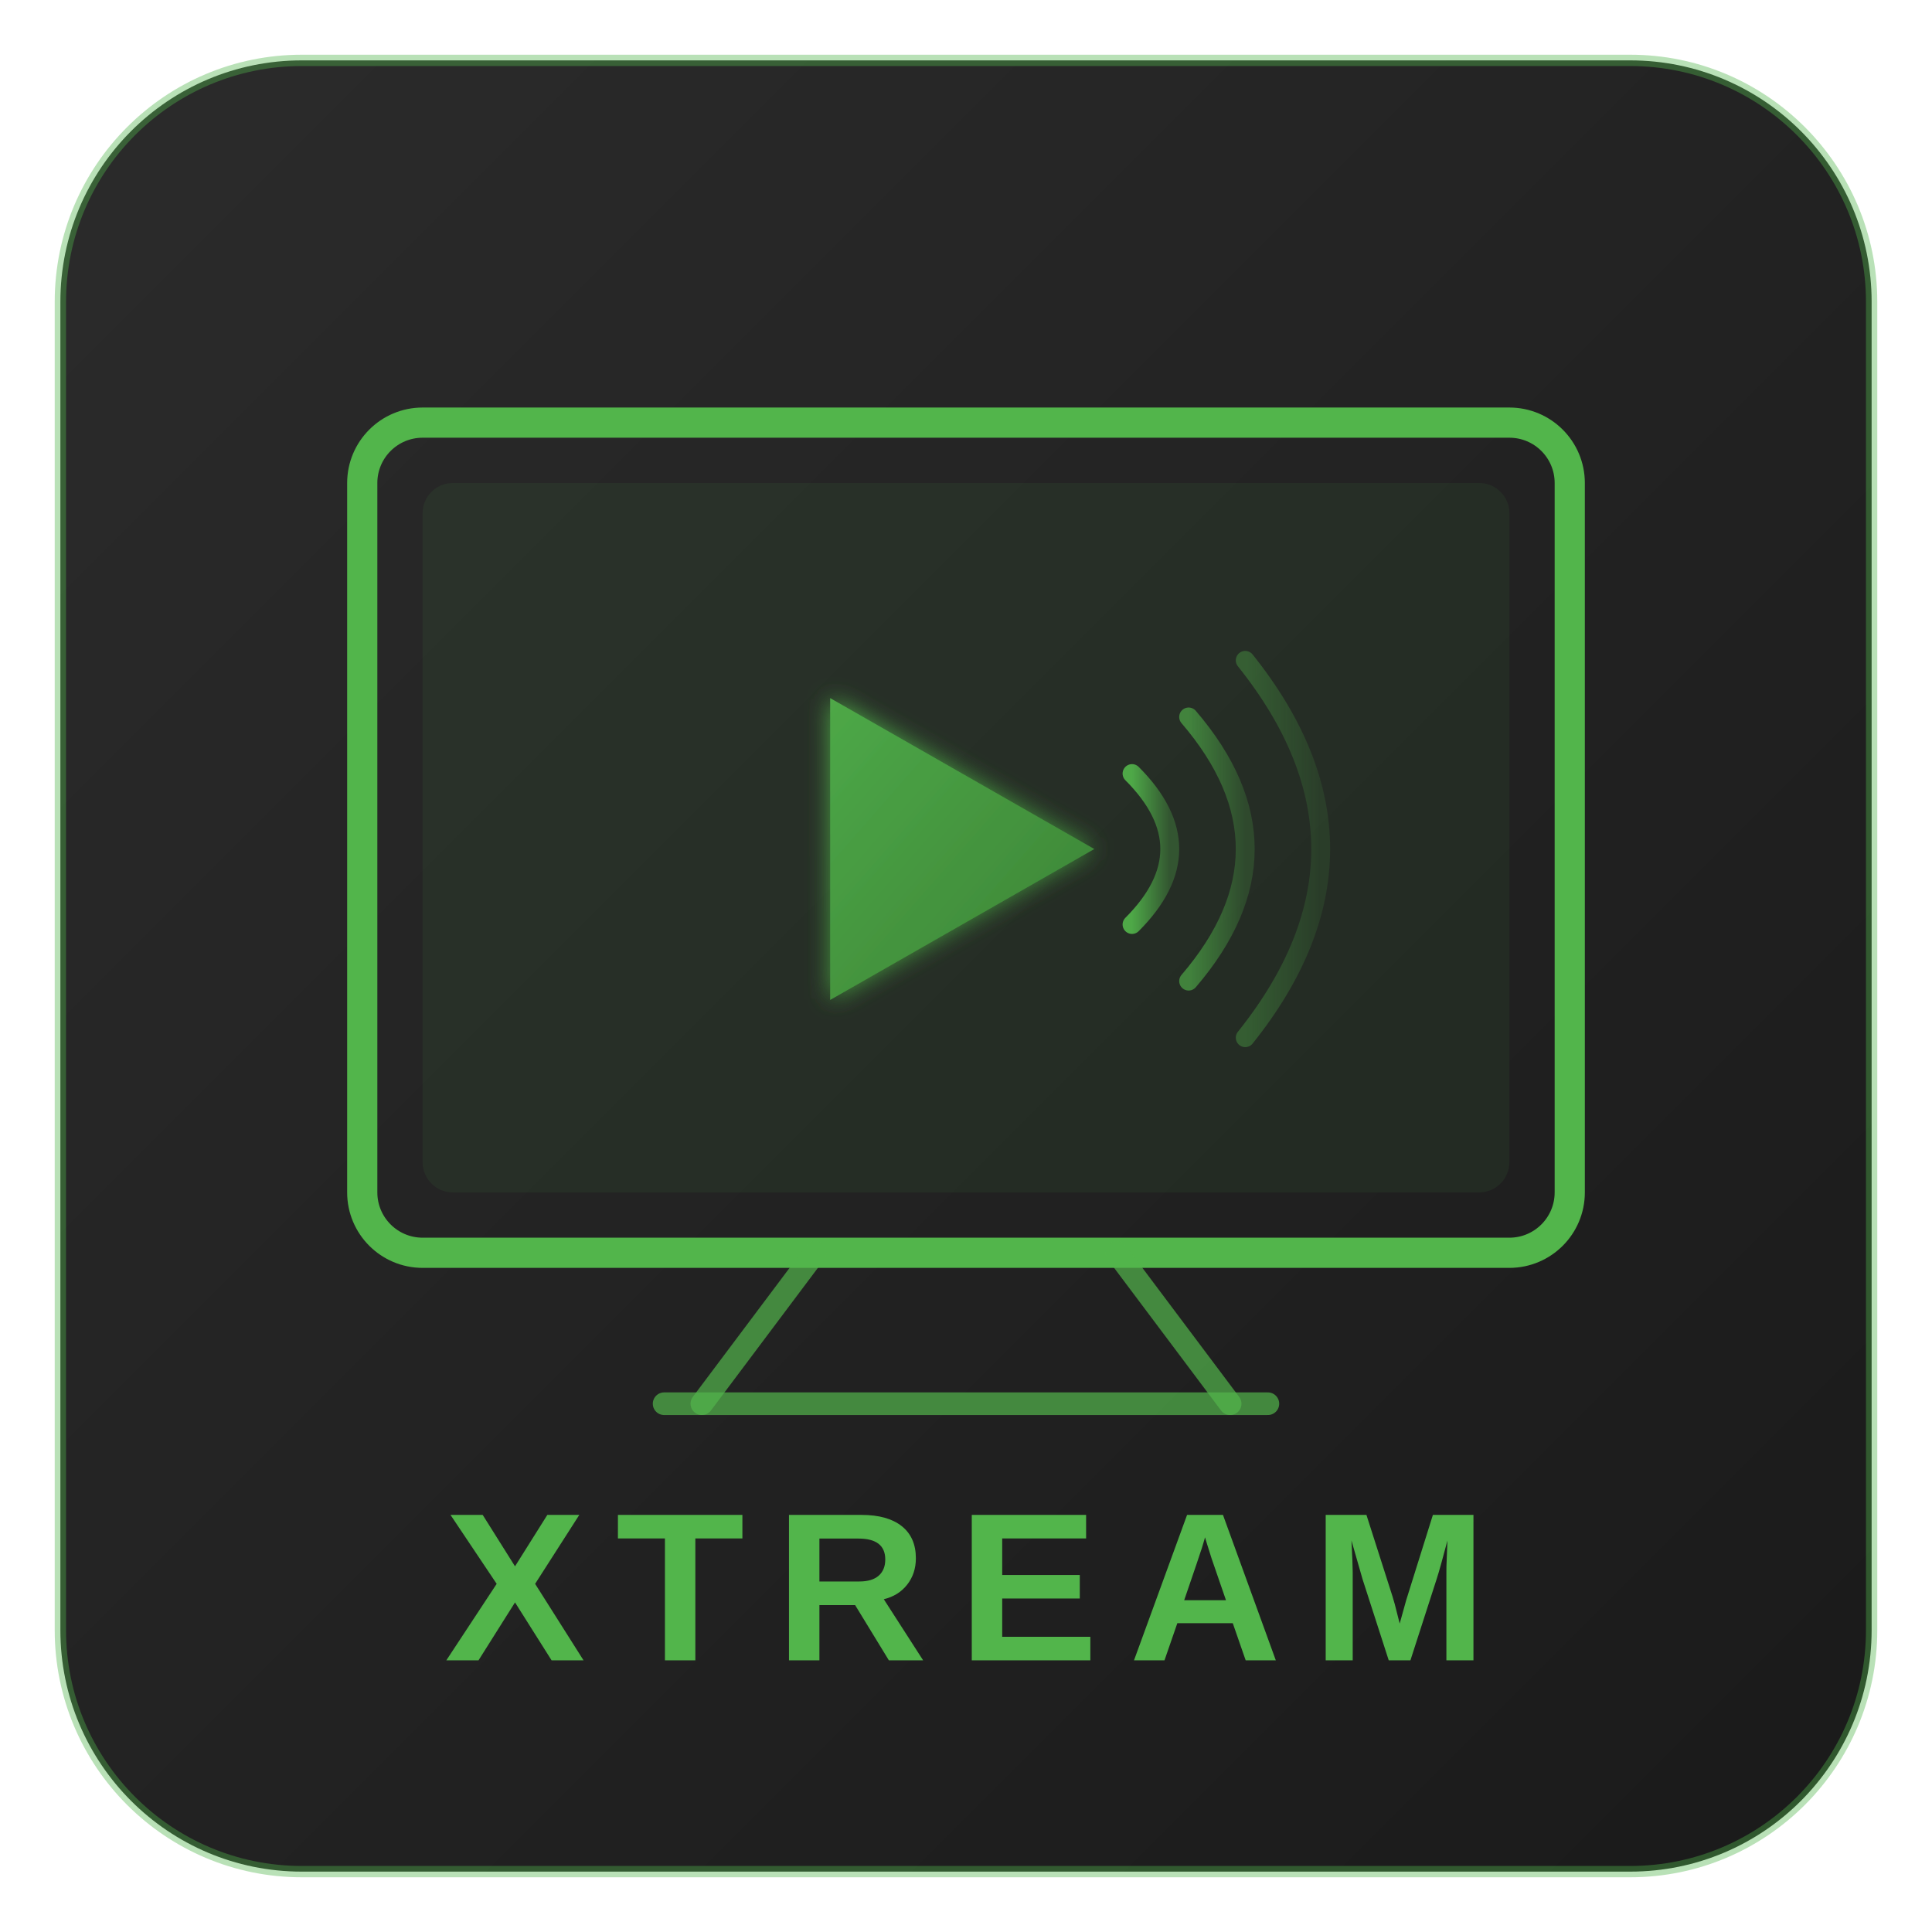
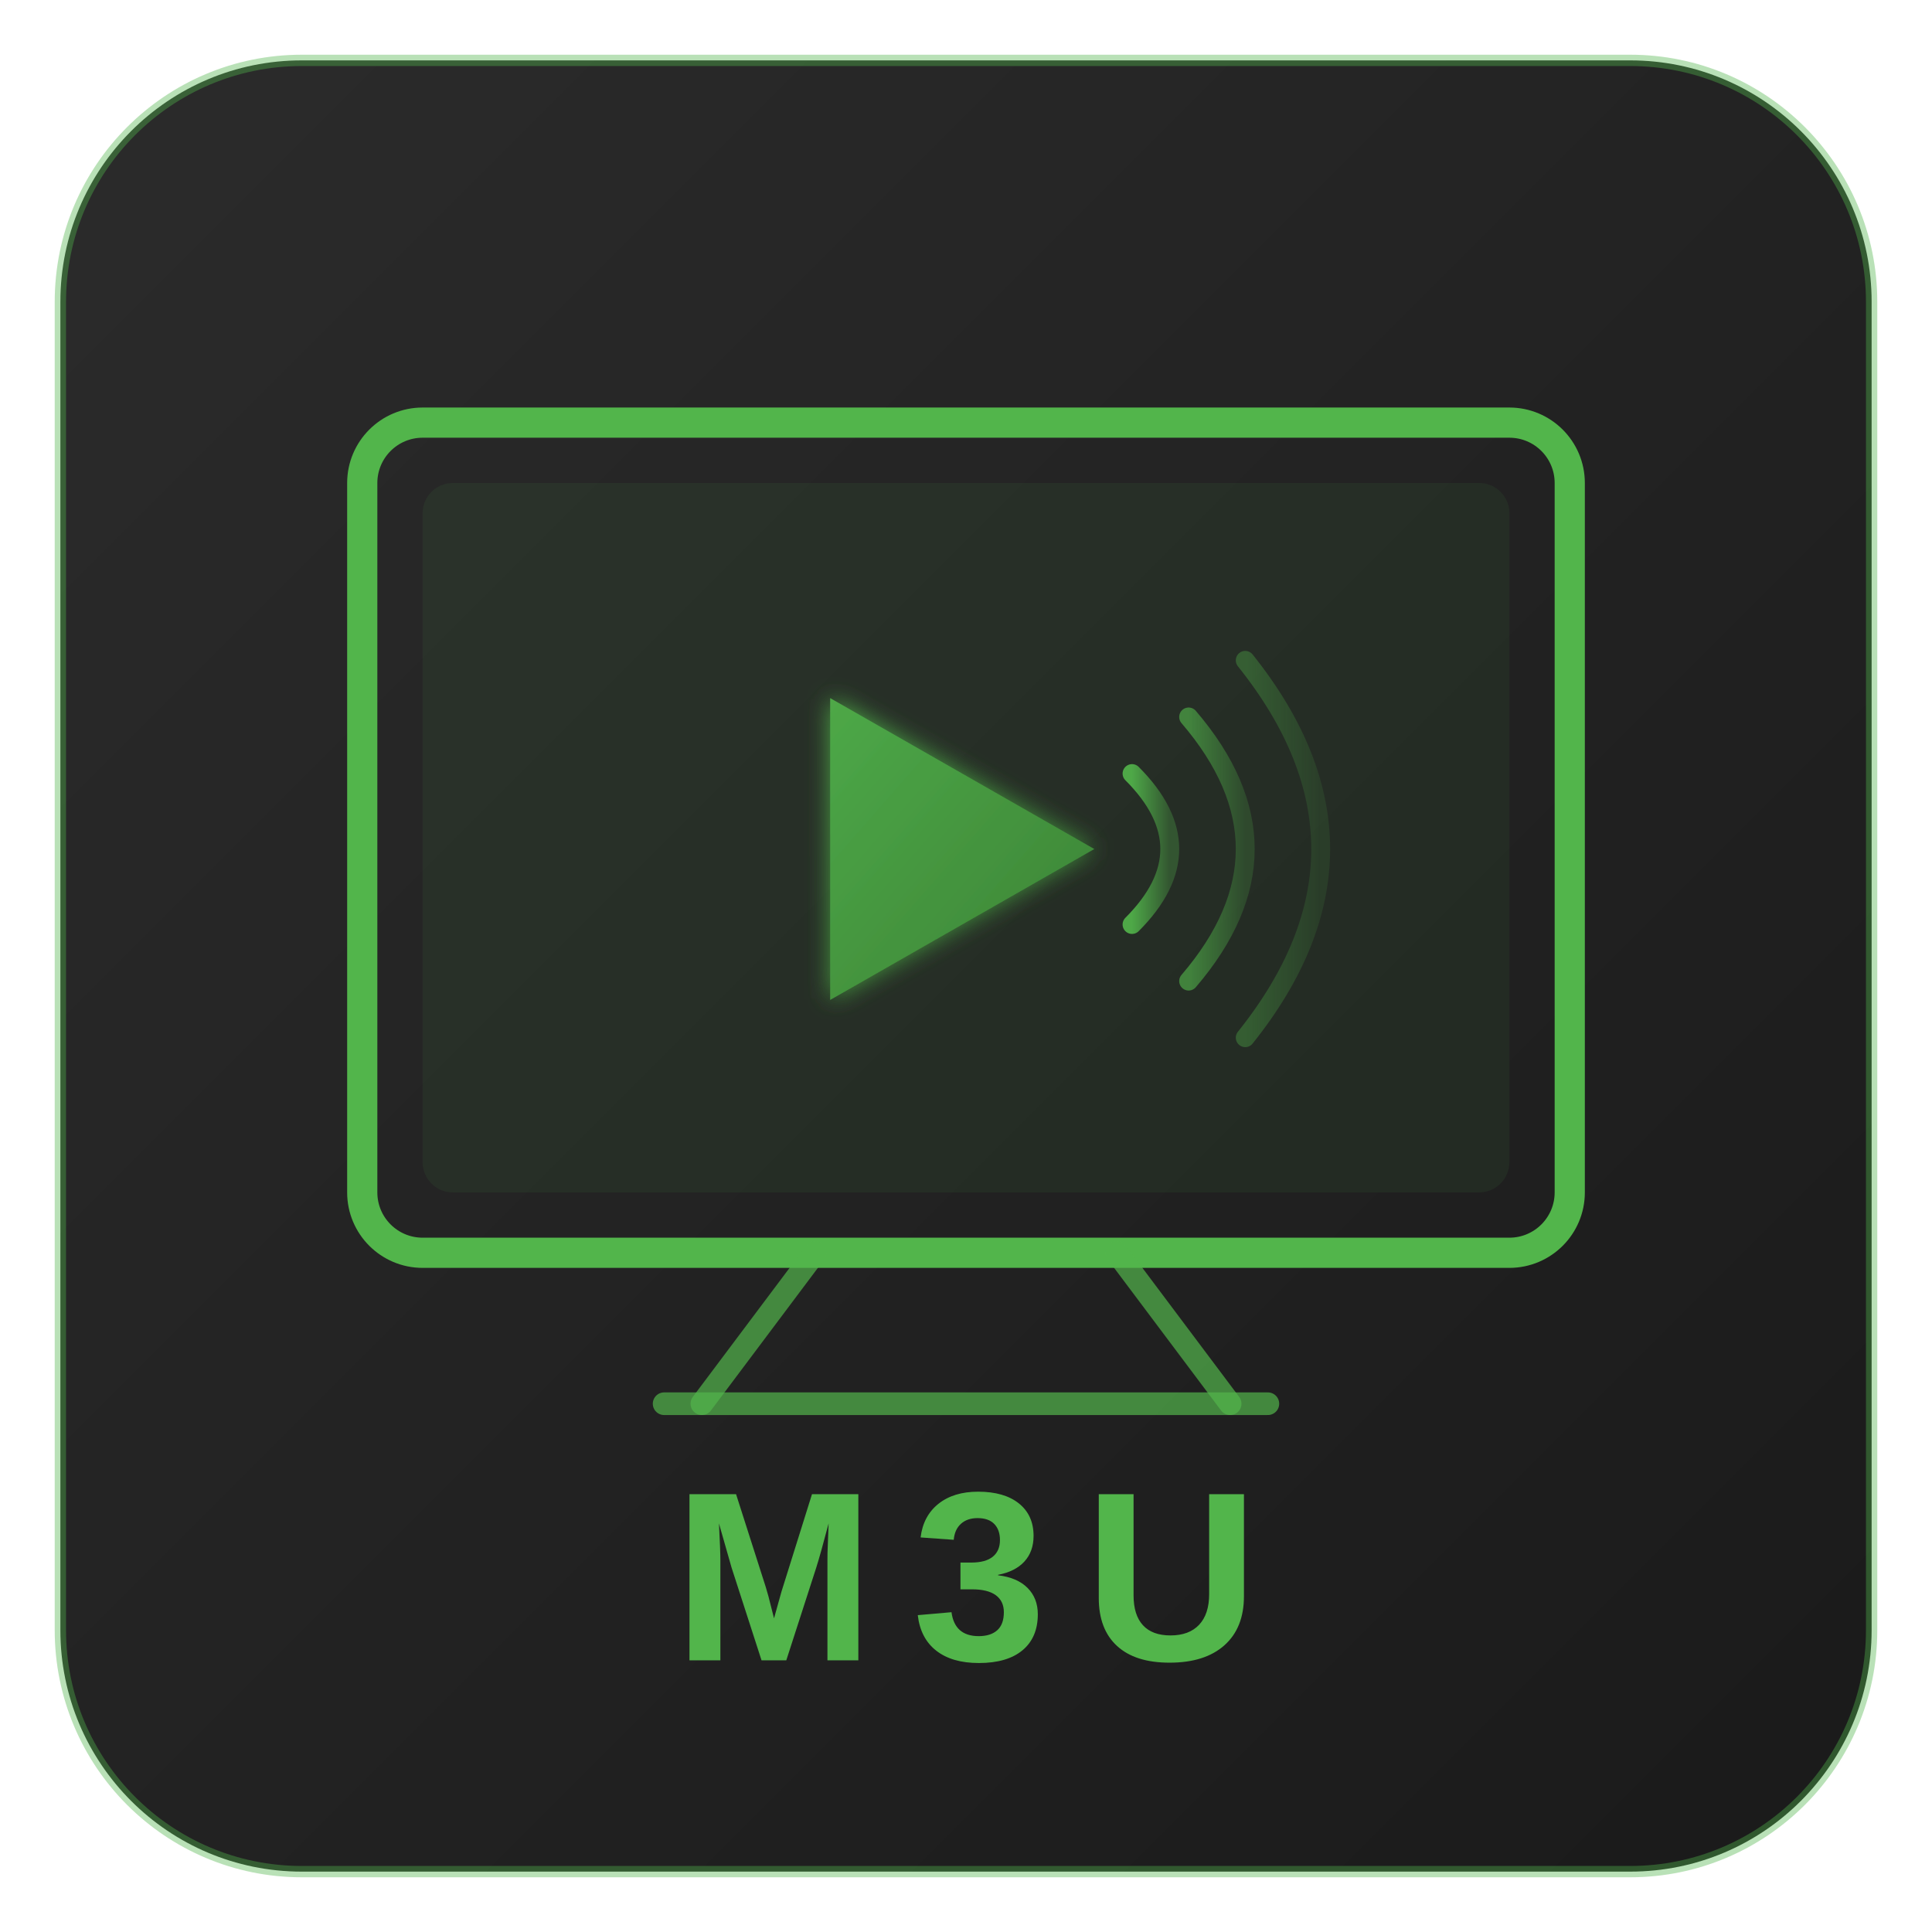
<svg xmlns="http://www.w3.org/2000/svg" viewBox="0 0 512 512" width="512" height="512">
  <defs>
    <linearGradient id="bg" x1="0%" y1="0%" x2="100%" y2="100%">
      <stop offset="0%" style="stop-color:#2B2B2B" />
      <stop offset="100%" style="stop-color:#1A1A1A" />
    </linearGradient>
    <linearGradient id="accent" x1="0%" y1="0%" x2="100%" y2="100%">
      <stop offset="0%" style="stop-color:#52B54B" />
      <stop offset="100%" style="stop-color:#3D8B37" />
    </linearGradient>
    <linearGradient id="signal" x1="0%" y1="0%" x2="100%" y2="0%">
      <stop offset="0%" style="stop-color:#52B54B;stop-opacity:0.9" />
      <stop offset="100%" style="stop-color:#52B54B;stop-opacity:0.3" />
    </linearGradient>
    <filter id="glow">
      <feGaussianBlur stdDeviation="3" result="blur" />
      <feMerge>
        <feMergeNode in="blur" />
        <feMergeNode in="SourceGraphic" />
      </feMerge>
    </filter>
  </defs>
  <rect x="16" y="16" width="480" height="480" rx="64" ry="64" fill="url(#bg)" stroke="#52B54B" stroke-width="3" stroke-opacity="0.4" />
  <rect x="96" y="112" width="320" height="220" rx="16" ry="16" fill="none" stroke="#52B54B" stroke-width="8" />
  <rect x="112" y="128" width="288" height="188" rx="8" ry="8" fill="#52B54B" fill-opacity="0.08" />
  <polygon points="220,185 220,265 290,225" fill="url(#accent)" opacity="0.9" filter="url(#glow)" />
  <path d="M 300 205 Q 320 225 300 245" fill="none" stroke="url(#signal)" stroke-width="5" stroke-linecap="round" />
  <path d="M 315 190 Q 345 225 315 260" fill="none" stroke="url(#signal)" stroke-width="5" stroke-linecap="round" opacity="0.7" />
  <path d="M 330 175 Q 370 225 330 275" fill="none" stroke="url(#signal)" stroke-width="5" stroke-linecap="round" opacity="0.4" />
  <line x1="216" y1="332" x2="186" y2="372" stroke="#52B54B" stroke-width="6" stroke-linecap="round" opacity="0.7" />
  <line x1="296" y1="332" x2="326" y2="372" stroke="#52B54B" stroke-width="6" stroke-linecap="round" opacity="0.7" />
  <line x1="176" y1="372" x2="336" y2="372" stroke="#52B54B" stroke-width="6" stroke-linecap="round" opacity="0.7" />
-   <text x="256" y="440" text-anchor="middle" font-family="Arial, Helvetica, sans-serif" font-weight="bold" font-size="56" fill="#52B54B" letter-spacing="8">XTREAM</text>
+   <text x="256" y="440" text-anchor="middle" font-family="Arial, Helvetica, sans-serif" font-weight="bold" font-size="64" fill="#52B54B" letter-spacing="10">M3U</text>
</svg>
